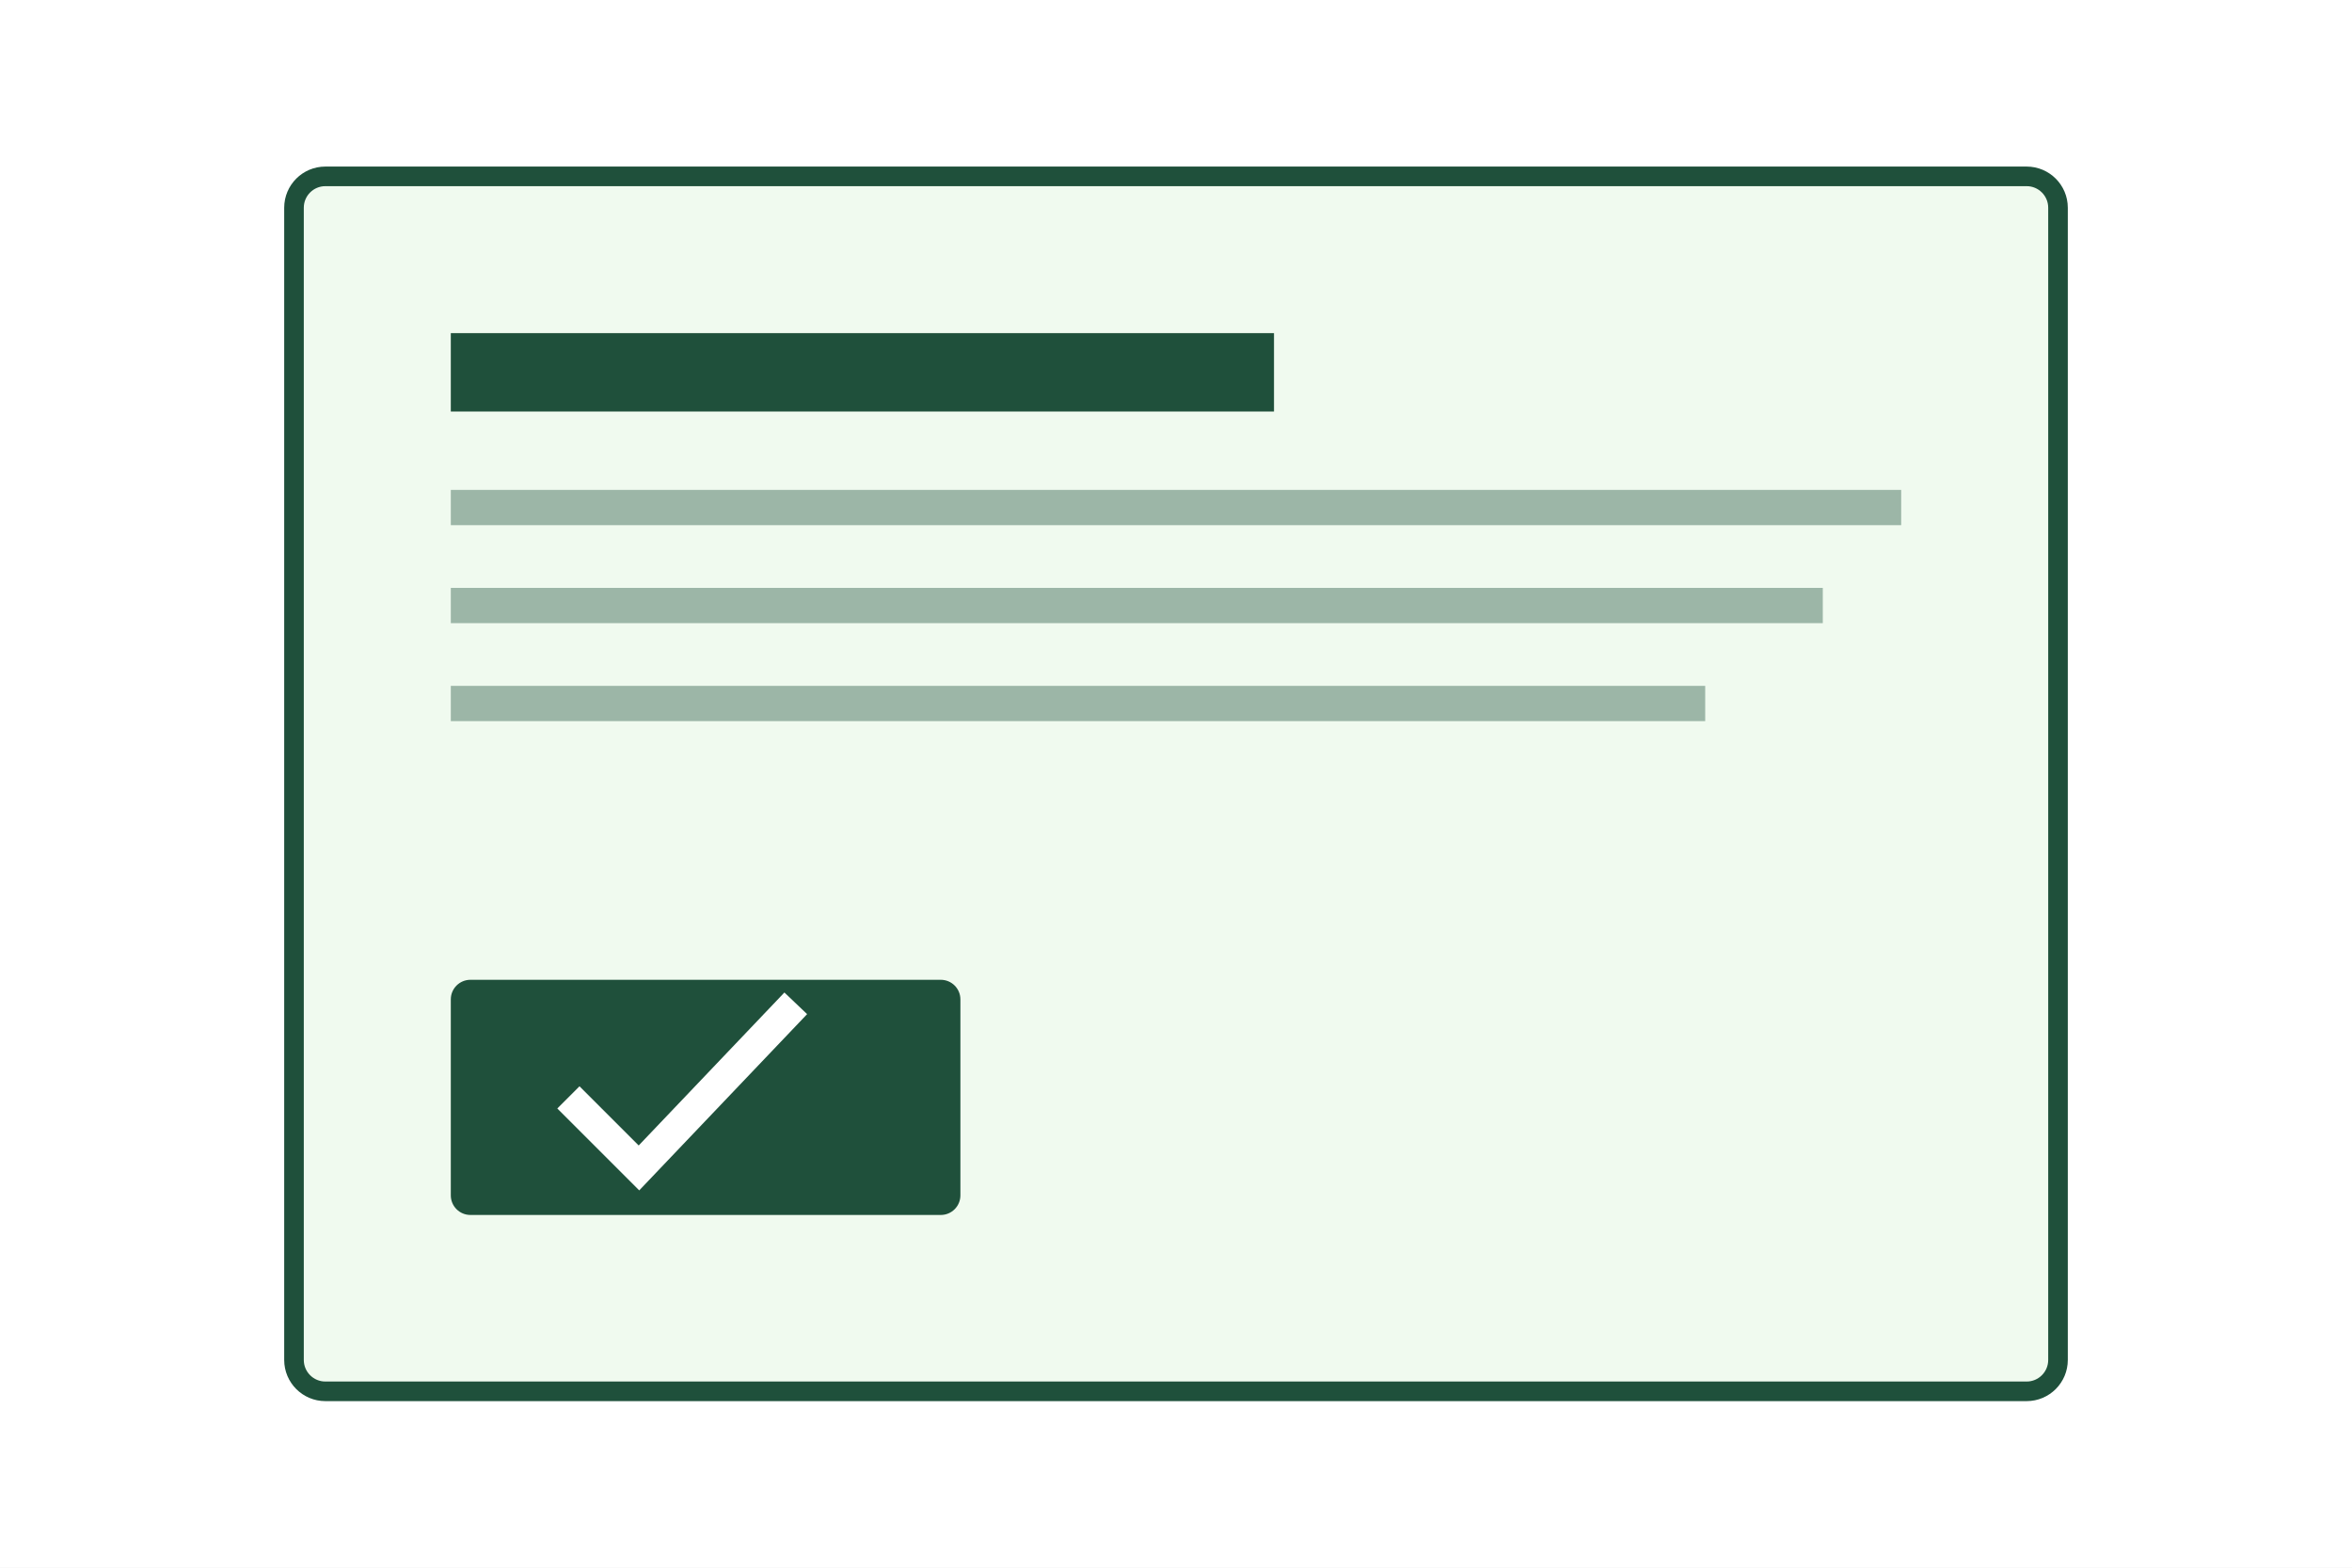
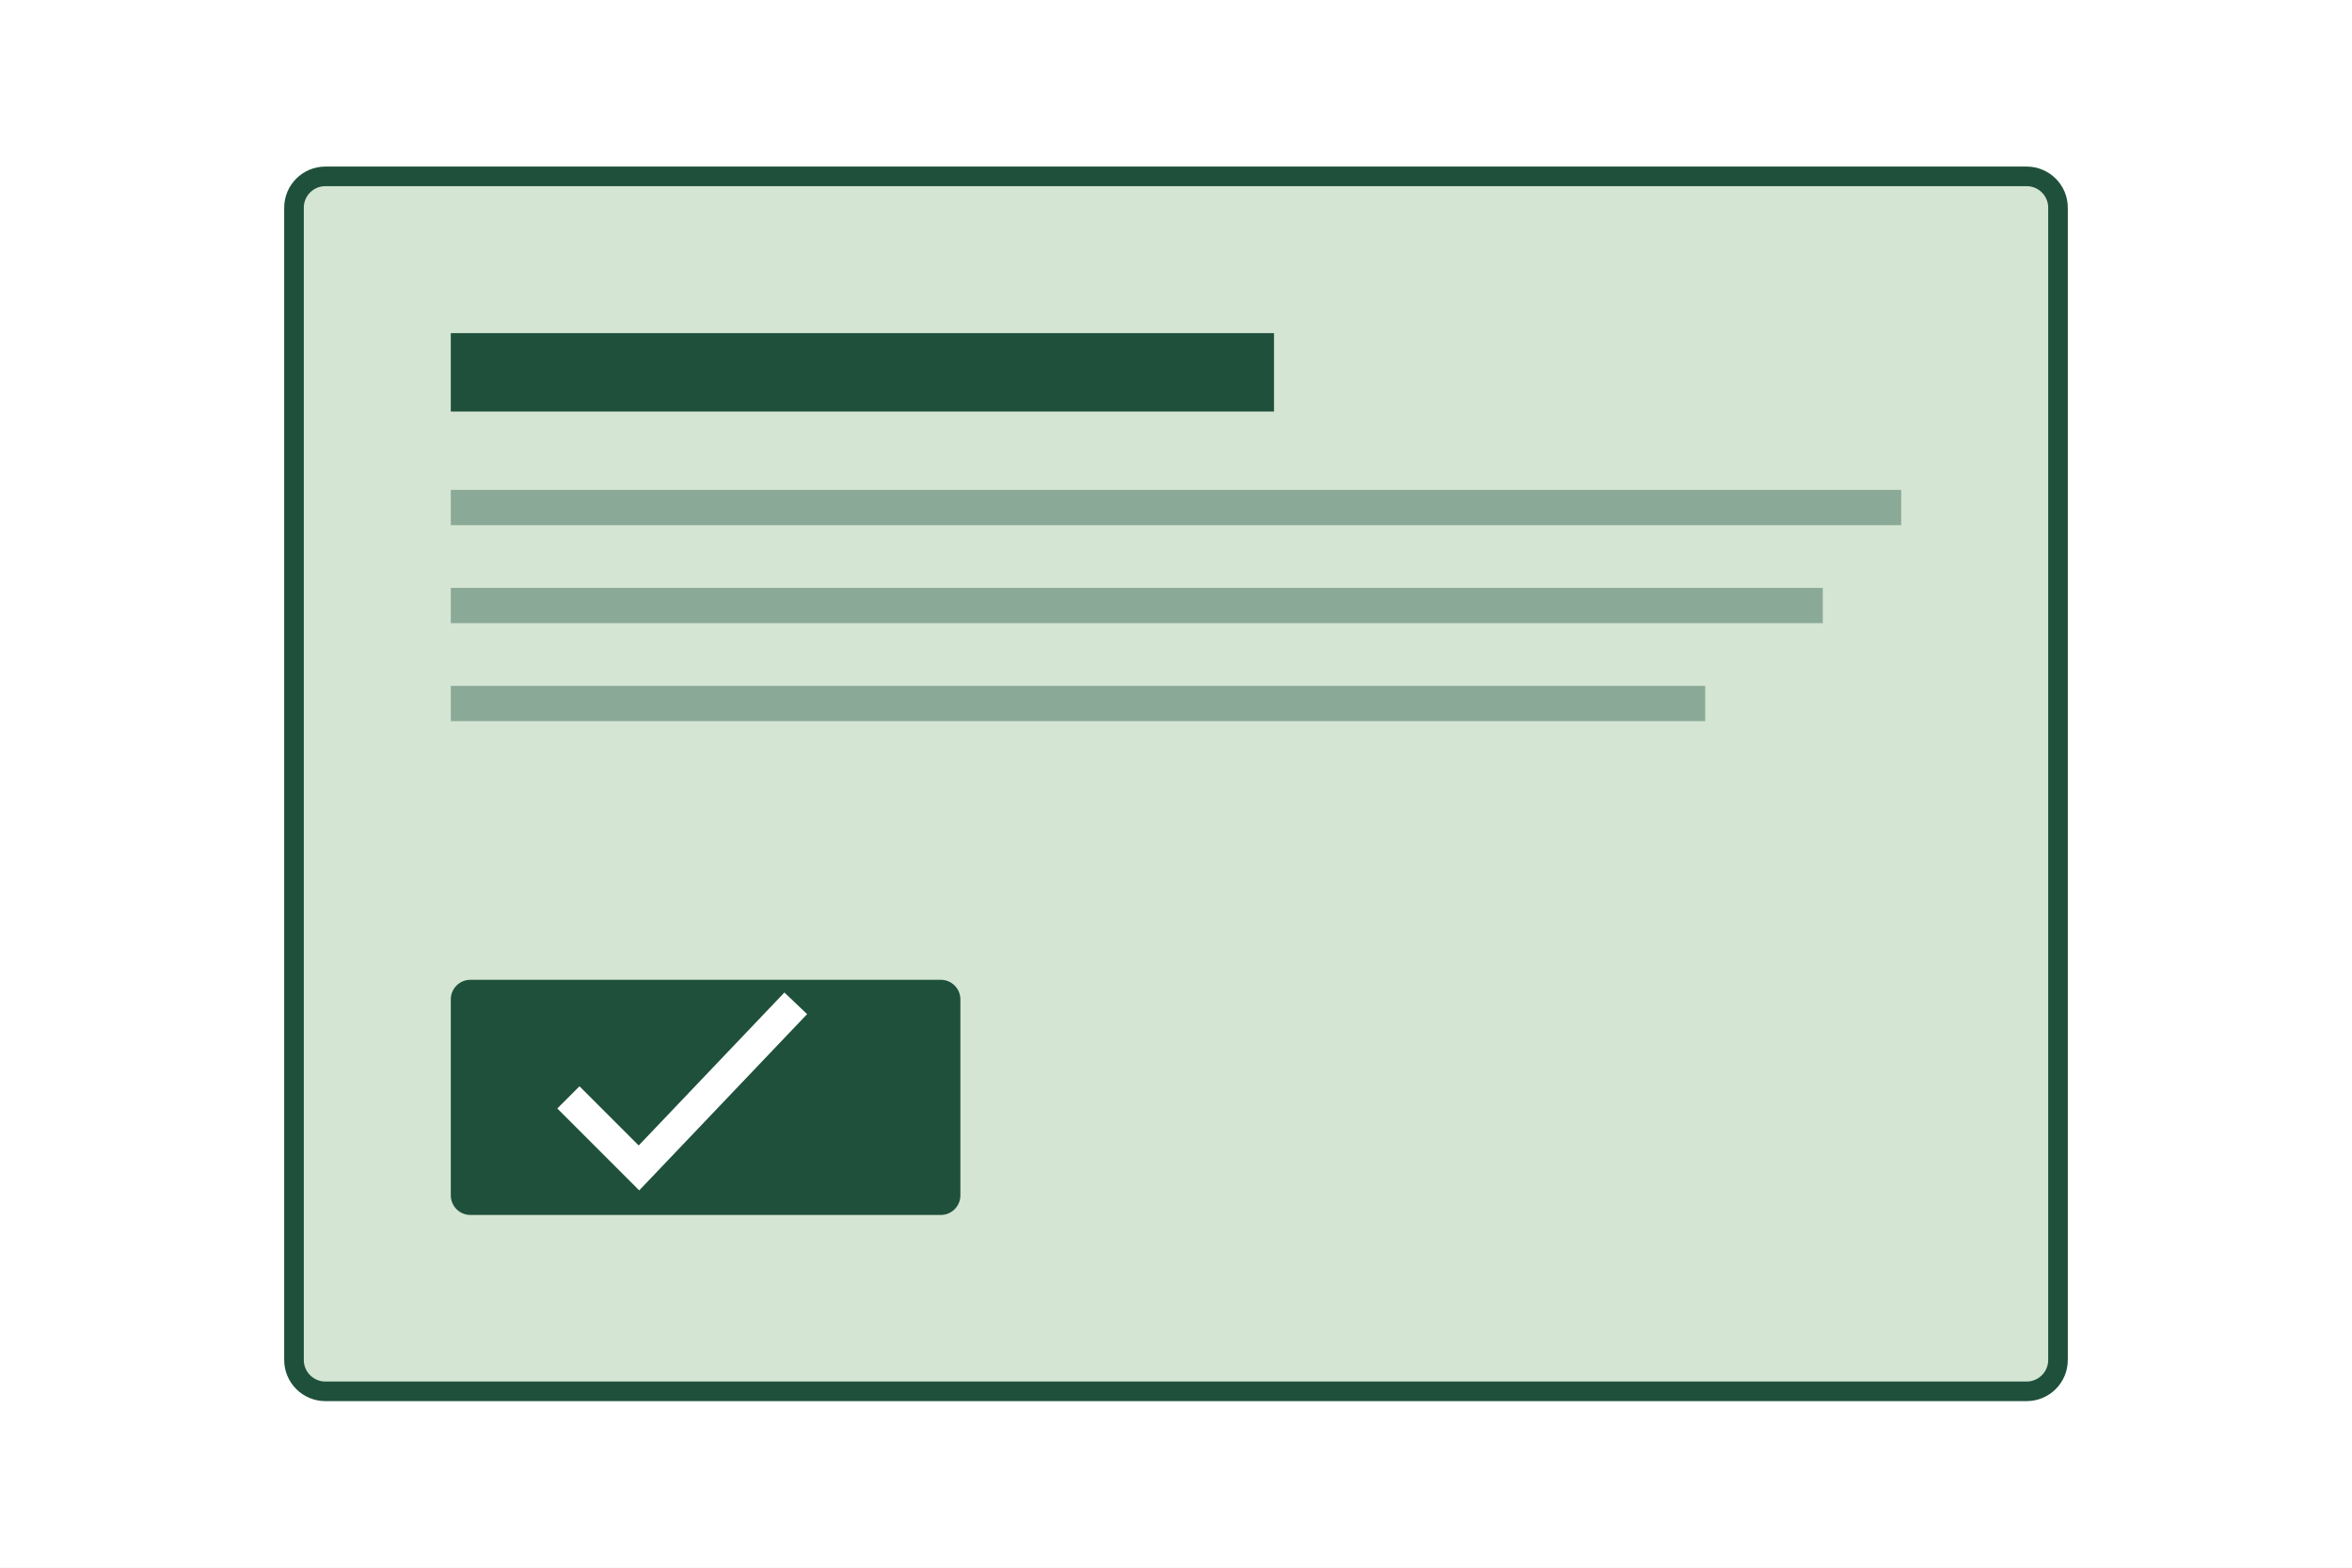
<svg xmlns="http://www.w3.org/2000/svg" viewBox="0 0 1200 800">
  <rect width="1200" height="800" fill="#fff" />
-   <rect x="150" y="90" width="900" height="620" rx="16" fill="#f0faef" stroke="#1f503b" stroke-width="10" />
+   <rect x="150" y="90" width="900" height="620" rx="16" fill="#d4e5d3" stroke="#1f503b" stroke-width="10" />
  <rect x="230" y="170" width="420" height="40" fill="#1f503b" />
  <rect x="230" y="250" width="740" height="18" fill="#1f503b" opacity=".4" />
  <rect x="230" y="300" width="700" height="18" fill="#1f503b" opacity=".4" />
  <rect x="230" y="350" width="640" height="18" fill="#1f503b" opacity=".4" />
  <rect x="230" y="500" width="260" height="120" rx="10" fill="#1f503b" />
  <path d="M290 560l36 36 80-84" stroke="#fff" stroke-width="16" fill="none" />
</svg>
